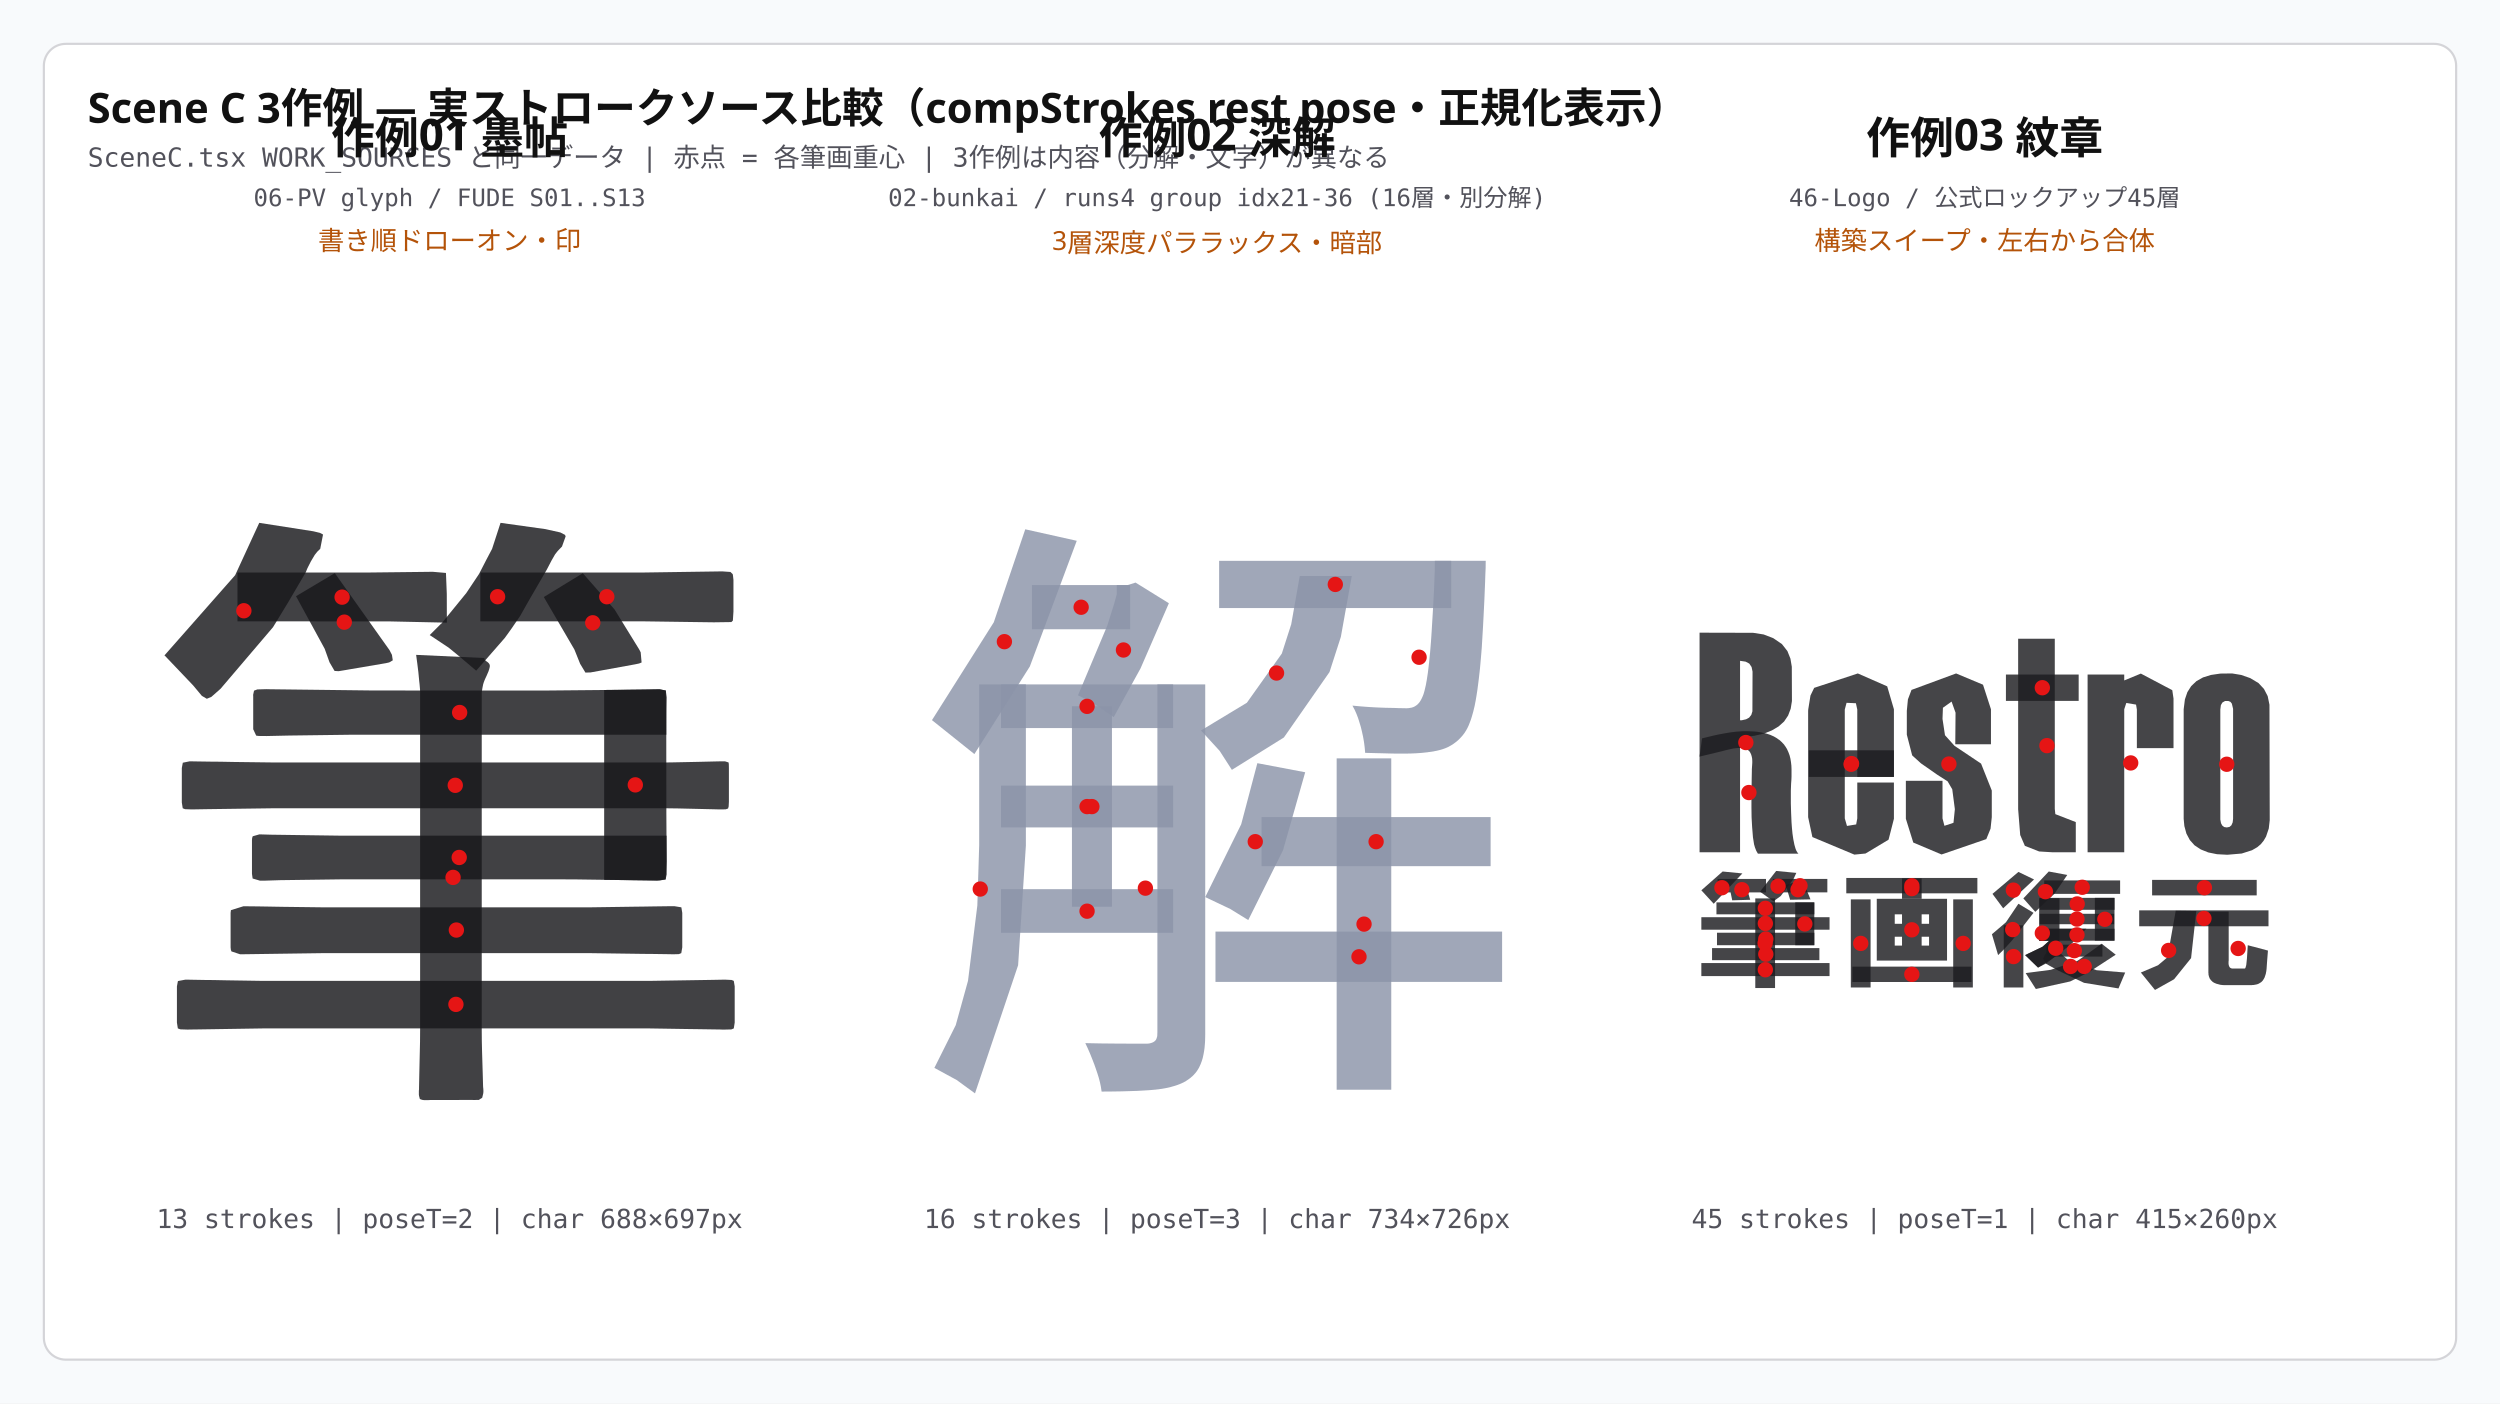
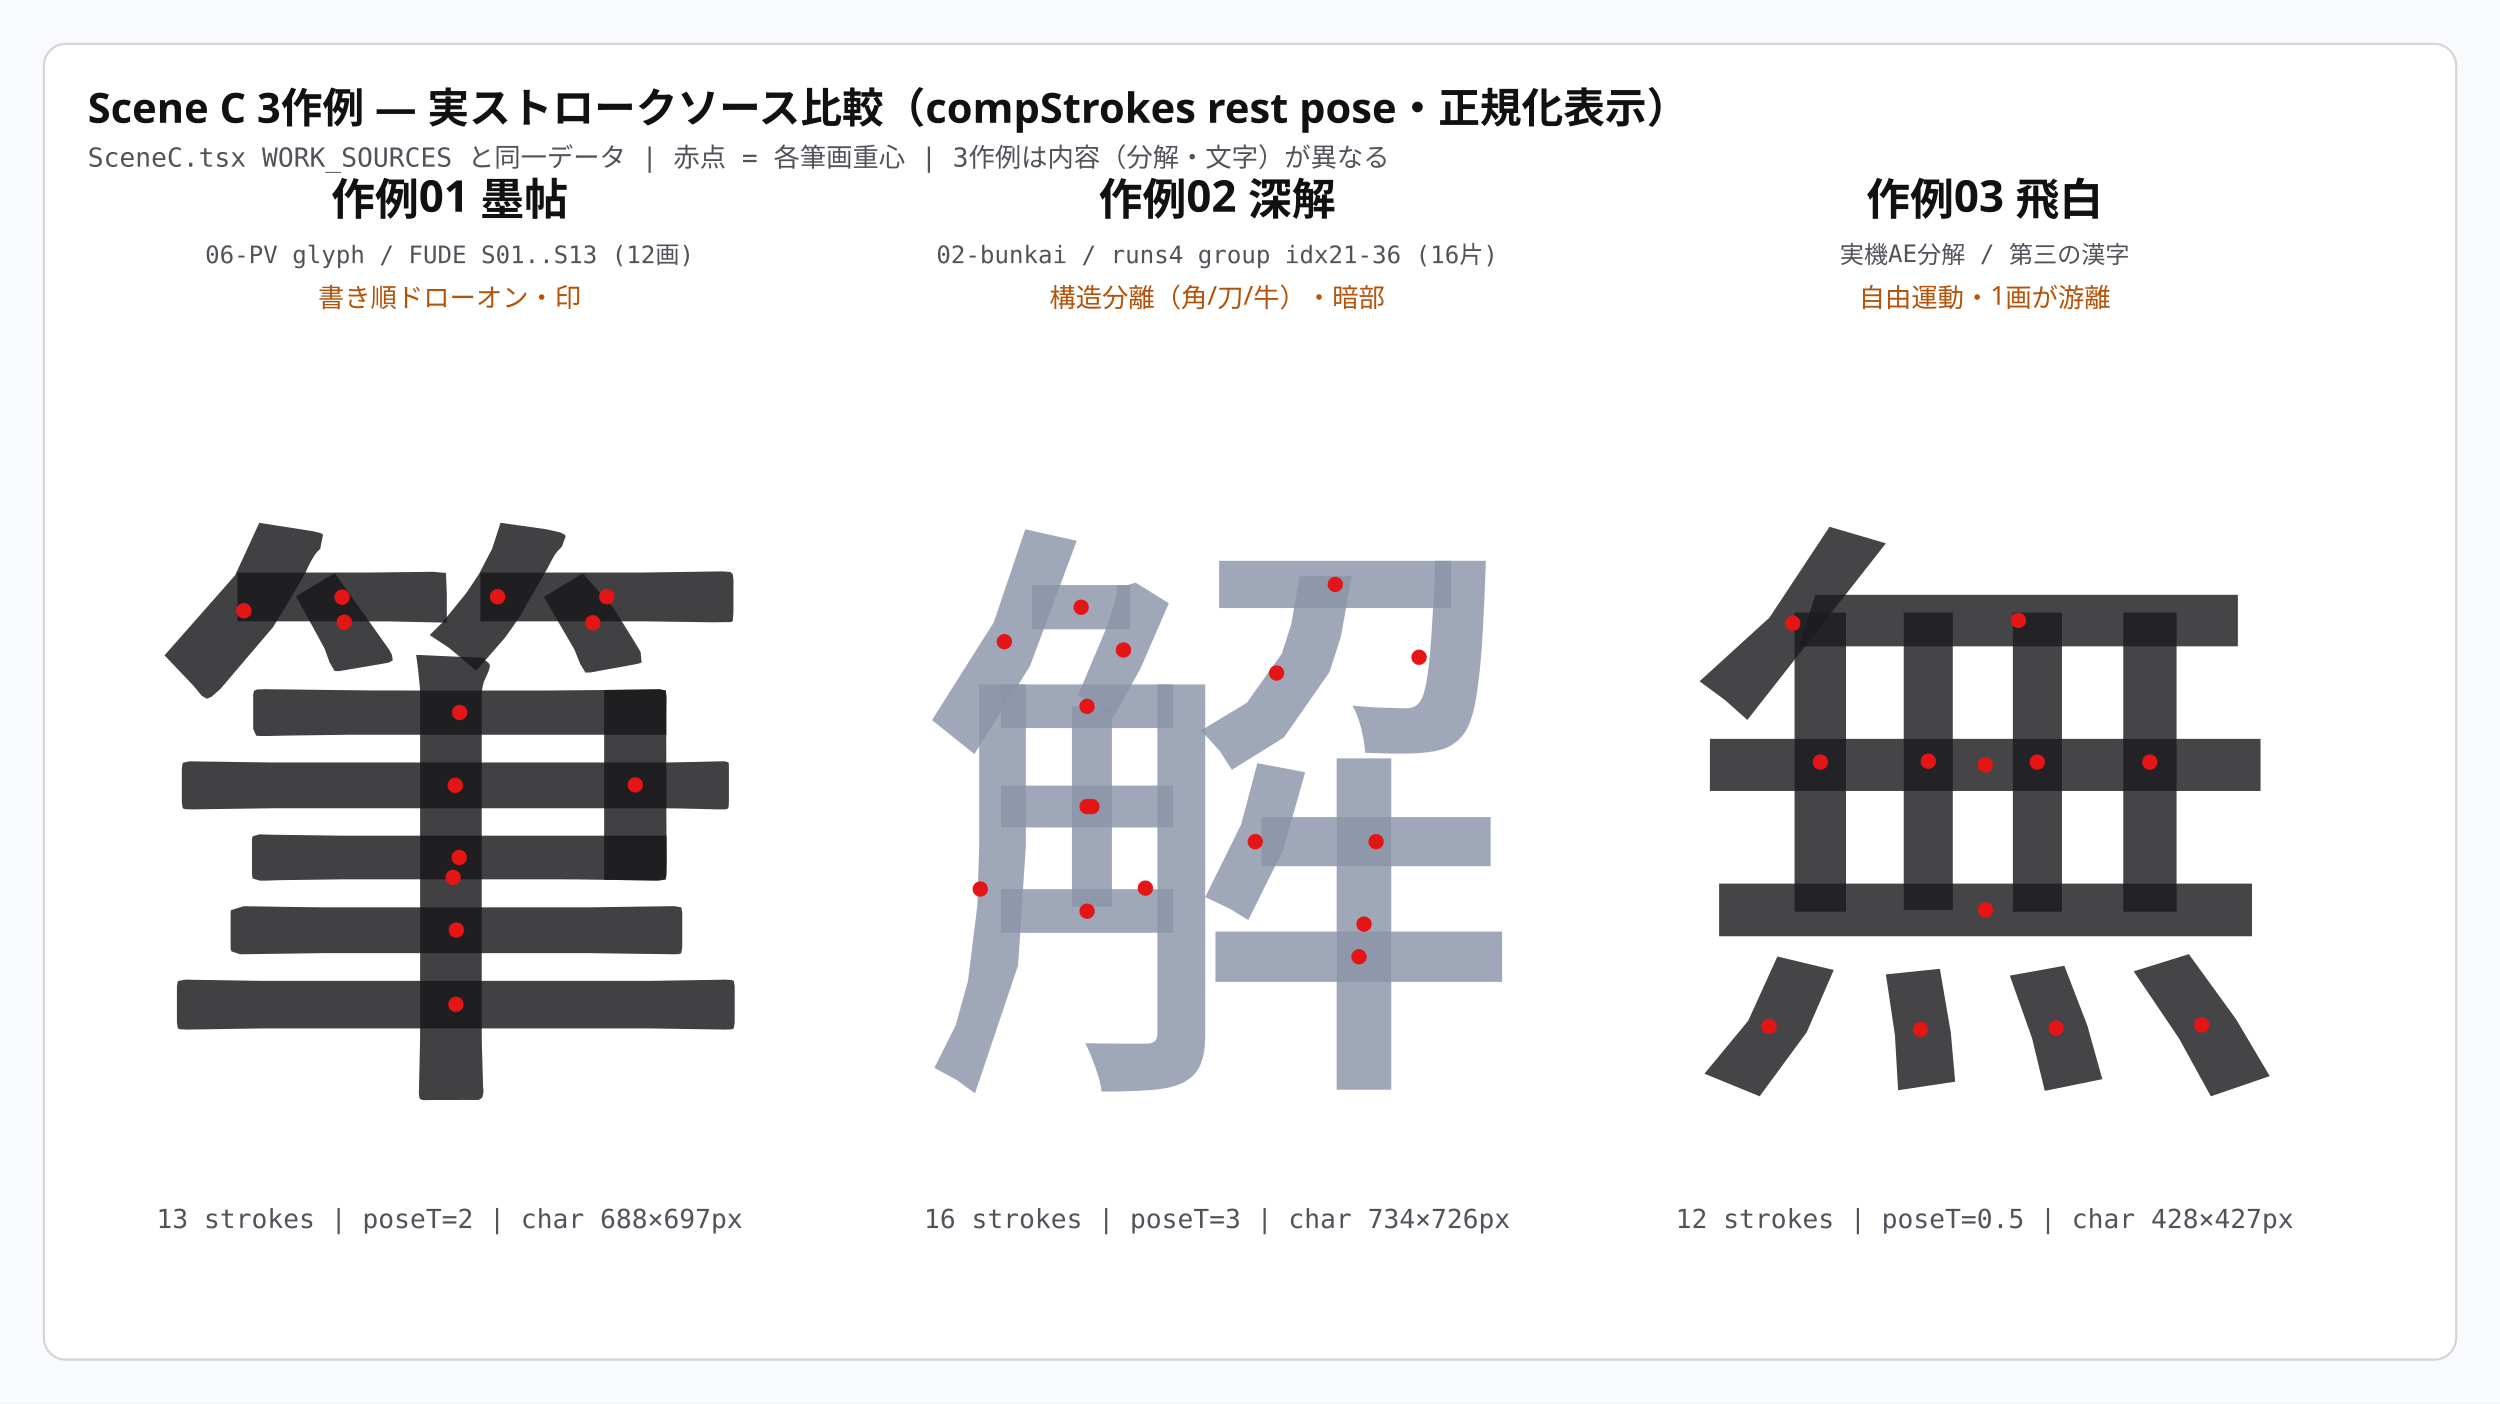
<svg xmlns="http://www.w3.org/2000/svg" width="1140" height="640" viewBox="0 0 1140 640">
  <rect width="1140" height="640" fill="#f8fafc" />
  <rect x="20" y="20" width="1100" height="600" rx="10" fill="#ffffff" stroke="#d4d4d8" />
  <text x="40" y="56" font-size="19" font-weight="700" fill="#111111" font-family="'Yu Gothic UI','Meiryo',sans-serif">Scene C 3作例 — 実ストロークソース比較（compStrokes rest pose・正規化表示）</text>
  <text x="40" y="76" font-size="12" fill="#52525b" font-family="'Consolas','Cascadia Mono',monospace">SceneC.tsx WORK_SOURCES と同一データ | 赤点 = 各筆画重心 | 3作例は内容（分解・文字）が異なる</text>
  <g transform="translate(-152.4,126.2) scale(0.3777)">
    <polygon points="907.3,467.0 905.9,456.5 988.3,460.3 988.2,461.1 988.4,461.8 988.8,462.5 989.4,463.2 990.1,463.7 990.8,464.3 991.4,464.7 992.5,465.5 993.3,466.3 994.0,467.1 994.5,468.0 994.8,469.0 994.9,470.1 994.7,471.5 994.0,474.2 993.1,476.8 992.0,479.3 990.9,481.9 989.7,484.4 988.6,486.9 987.6,489.5 986.8,492.1 986.0,496.1 985.3,500.3 985.1,502.2 985.1,909.7 985.2,922.8 985.5,935.9 985.9,949.0 986.3,962.1 986.7,976.8 986.8,978.6 987.0,980.5 987.1,982.4 987.1,984.2 986.9,986.0 986.3,988.6 985.6,991.3 982.6,993.1 982.3,993.4 981.9,993.7 981.5,993.8 976.0,993.9 970.5,993.8 952.3,993.9 927.4,993.9 926.4,993.9 923.4,993.9 921.6,994.0 919.7,994.1 917.8,994.1 915.9,994.1 915.1,994.0 914.7,994.0 914.4,993.9 914.1,993.9 913.8,993.8 913.6,993.8 913.5,993.8 912.8,993.6 911.6,993.2 910.4,992.7 909.9,990.8 909.4,988.9 909.3,988.1 909.2,987.6 909.2,987.2 909.2,986.9 909.2,986.0 909.2,985.4 909.2,985.1 909.2,984.9 909.2,983.9 909.2,983.2 909.2,982.9 909.2,982.8 909.4,981.0 909.4,978.8 909.7,964.0 910.0,950.4 910.3,936.9 910.6,923.3 910.7,909.7 910.7,501.8 910.6,498.4 910.3,494.9 910.0,491.5 909.6,488.1 908.6,477.5" fill="#18181b" fill-opacity="0.82" />
    <polygon points="922.3,432.6 935.9,419.0 936.1,419.1 966.5,381.8 981.9,358.7 990.9,341.2 997.6,328.5 1007.8,297.1 1062.1,304.7 1080.0,308.7 1085.6,311.6 1086.4,313.4 1082.0,325.7 1079.7,328.1 1076.8,331.1 1073.6,335.2 1069.2,342.9 1063.8,353.3 1041.6,391.6 1031.6,409.3 1020.9,425.0 1012.9,436.1 978.4,475.6 958.0,458.3 945.2,447.8" fill="#18181b" fill-opacity="0.82" />
    <polygon points="707.7,680.2 707.9,677.7 708.6,675.5 716.7,673.2 730.6,673.6 816.3,674.8 1208.2,674.8 1208.3,706.1 1207.1,727.6 1196.8,729.0 1099.4,727.6 1078.4,727.5 816.3,727.5 741.9,728.5 723.1,729.1 719.7,729.1 717.3,729.1 708.5,726.5 707.7,720.8 707.7,682.2" fill="#18181b" fill-opacity="0.82" />
    <polygon points="709.1,504.8 710.2,499.7 714.2,498.2 725.1,497.9 729.4,498.0 854.0,499.5 1058.0,499.6 1154.6,498.7 1184.2,498.3 1199.6,498.0 1207.1,499.5 1207.3,499.5 1207.9,552.9 829.2,552.9 752.7,553.9 725.4,554.5 715.5,554.4 712.8,554.0 709.2,546.3 709.2,506.6" fill="#18181b" fill-opacity="0.82" />
    <polygon points="690.2,416.0 690.2,357.1 847.2,357.1 909.3,356.4 925.9,356.2 941.9,357.6 942.9,382.7 943.0,417.6 873.8,416.1" fill="#18181b" fill-opacity="0.82" />
    <polygon points="1132.9,498.9 1177.8,498.4 1199.9,498.1 1207.3,499.5 1208.4,507.7 1208.2,524.3 1207.9,555.8 1208.0,648.6 1208.3,698.7 1208.4,721.5 1207.1,727.6 1200.1,728.9 1173.7,728.6 1132.9,728.1" fill="#18181b" fill-opacity="0.82" />
    <polygon points="983.4,416.0 983.4,357.1 1179.0,357.1 1254.8,356.0 1275.4,355.7 1285.4,356.4 1286.7,357.7 1288.1,359.0 1288.4,360.6 1289.0,366.0 1289.0,366.8 1289.0,368.1 1289.0,371.7 1289.0,371.8 1289.0,375.4 1289.0,404.1 1288.3,415.1 1286.5,416.9 1265.3,417.2 1242.8,416.9 1179.0,416.0" fill="#18181b" fill-opacity="0.82" />
    <polygon points="617.1,900.5 617.1,856.7 618.3,850.3 627.4,848.6 628.2,848.6 629.8,848.6 633.3,848.7 650.8,849.0 661.8,849.1 676.4,849.4 720.6,850.1 1187.8,850.1 1262.7,848.9 1278.6,848.6 1286.8,849.0 1289.4,850.1 1290.5,856.7 1290.5,900.5 1289.4,907.5 1286.5,908.7 1278.6,908.9 1275.1,908.9 1273.3,908.8 1246.6,908.4 1232.0,908.2 1187.8,907.5 720.6,907.5 643.3,908.7 635.6,908.8 629.8,908.9 621.2,908.6 618.2,907.5" fill="#18181b" fill-opacity="0.82" />
    <polygon points="681.9,809.6 681.9,768.0 682.3,764.7 697.4,760.0 708.4,760.1 716.6,760.2 728.7,760.4 733.7,760.5 745.8,760.7 793.5,761.3 1115.6,761.3 1171.2,760.5 1179.9,760.4 1192.0,760.2 1214.3,759.9 1217.6,759.9 1226.1,761.3 1227.2,768.0 1227.2,809.6 1226.0,816.6 1223.1,817.8 1215.6,818.0 1212.8,817.9 1192.0,817.6 1179.9,817.5 1115.6,816.6 793.5,816.6 708.4,817.8 693.4,818.0 682.9,814.5 682.2,812.4" fill="#18181b" fill-opacity="0.82" />
    <polygon points="623.0,634.7 623.0,593.1 624.2,586.7 632.5,585.0 634.6,585.0 637.3,585.1 657.8,585.4 669.7,585.5 685.5,585.8 733.1,586.4 1207.7,586.4 1215.4,586.3 1245.1,585.7 1270.1,585.1 1275.5,585.0 1278.7,585.0 1283.1,586.4 1283.4,588.4 1283.5,593.1 1283.5,633.9 1283.2,639.6 1282.5,642.0 1279.6,643.0 1272.1,643.1 1268.6,643.0 1222.0,641.9 1207.7,641.7 733.1,641.7 652.4,642.8 635.2,643.1 626.9,642.8 624.1,641.7" fill="#18181b" fill-opacity="0.82" />
    <polygon points="1060.1,386.8 1060.0,386.7 1107.1,357.9 1145.4,401.6 1175.0,449.6 1177.0,453.4 1178.1,465.7 1175.1,466.9 1170.4,467.9 1129.1,475.4 1116.5,477.7 1110.3,477.9 1103.9,467.3 1097.0,450.1" fill="#18181b" fill-opacity="0.82" />
    <polygon points="761.0,385.9 760.8,385.7 807.7,357.8 873.7,450.7 875.4,454.0 876.7,456.5 877.7,463.1 873.4,465.6 869.5,466.5 825.9,473.9 820.8,474.8 812.3,476.2 807.4,475.9 801.3,465.4 795.5,449.2" fill="#18181b" fill-opacity="0.82" />
    <polygon points="602.8,457.8 602.0,457.2 687.4,360.3 716.5,297.1 781.8,307.3 789.7,309.2 793.5,311.2 790.1,328.5 786.6,331.9 783.5,335.8 778.8,343.7 774.7,351.8 772.5,357.1 751.2,393.4 733.1,423.1 669.8,497.4 658.7,507.2 653.2,509.5 647.2,506.0 636.7,493.4" fill="#18181b" fill-opacity="0.82" />
  </g>
  <circle cx="206.6" cy="400.1" r="3.5" fill="#e51515" />
  <circle cx="226.9" cy="272.1" r="3.5" fill="#e51515" />
  <circle cx="209.4" cy="391.0" r="3.5" fill="#e51515" />
  <circle cx="209.6" cy="324.9" r="3.5" fill="#e51515" />
  <circle cx="156.0" cy="272.3" r="3.5" fill="#e51515" />
  <circle cx="289.7" cy="357.9" r="3.5" fill="#e51515" />
  <circle cx="276.7" cy="272.1" r="3.5" fill="#e51515" />
  <circle cx="207.9" cy="458.0" r="3.5" fill="#e51515" />
  <circle cx="208.1" cy="424.1" r="3.5" fill="#e51515" />
  <circle cx="207.6" cy="358.1" r="3.5" fill="#e51515" />
  <circle cx="270.3" cy="284.0" r="3.5" fill="#e51515" />
  <circle cx="157.0" cy="283.7" r="3.5" fill="#e51515" />
  <circle cx="111.2" cy="278.5" r="3.5" fill="#e51515" />
-   <text x="205" y="70" text-anchor="middle" font-size="20" font-weight="700" fill="#111111" font-family="'Yu Gothic UI','Meiryo',sans-serif">作例01 墨帖</text>
-   <text x="205" y="94" text-anchor="middle" font-size="11" fill="#52525b" font-family="'Consolas','Cascadia Mono',monospace">06-PV glyph / FUDE S01..S13</text>
-   <text x="205" y="114" text-anchor="middle" font-size="12" fill="#b45309" font-family="'Yu Gothic UI','Meiryo',sans-serif">書き順ドローオン・印</text>
+   <text x="205" y="98" text-anchor="middle" font-size="20" font-weight="700" fill="#111111" font-family="'Yu Gothic UI','Meiryo',sans-serif">作例01 墨帖</text>
+   <text x="205" y="120" text-anchor="middle" font-size="11" fill="#52525b" font-family="'Consolas','Cascadia Mono',monospace">06-PV glyph / FUDE S01..S13 (12画)</text>
+   <text x="205" y="140" text-anchor="middle" font-size="12" fill="#b45309" font-family="'Yu Gothic UI','Meiryo',sans-serif">書き順ドローオン・印</text>
  <text x="205" y="560" text-anchor="middle" font-size="12" fill="#52525b" font-family="'Consolas','Cascadia Mono',monospace">13 strokes | poseT=2 | char 688×697px</text>
  <g transform="translate(363.7,178.7) scale(0.3542)">
    <polygon points="694.0,471.8 764.3,471.8 764.3,898.4 694.0,898.4" fill="#8b93a8" fill-opacity="0.82" />
    <polygon points="538.0,759.6 538.0,694.8 907.0,694.8 907.0,759.6" fill="#8b93a8" fill-opacity="0.82" />
    <polygon points="597.3,610.6 597.3,547.4 892.2,547.4 892.2,610.6" fill="#8b93a8" fill-opacity="0.82" />
    <polygon points="524.8,650.4 571.1,556.7 591.9,478.0 653.5,489.7 625.0,590.0 580.2,680.0 557.0,665.7" fill="#8b93a8" fill-opacity="0.82" />
    <polygon points="519.3,435.9 578.4,400.2 623.4,336.9 635.5,299.2 646.5,237.0 713.5,237.0 699.4,315.4 684.8,360.7 626.1,444.9 559.1,486.6 543.4,462.2" fill="#8b93a8" fill-opacity="0.82" />
    <polygon points="717.1,409.1 714.3,403.9 725.1,404.9 735.8,405.7 746.5,406.3 757.3,406.7 768.1,406.9 773.3,407.1 778.6,407.2 783.9,407.3 786.1,407.2 788.2,406.9 788.8,406.8 789.5,406.6 790.1,406.6 792.4,405.9 794.4,405.0 796.3,403.8 798.0,402.5 799.5,400.9 800.9,399.2 802.1,397.3 803.2,395.3 804.2,393.2 805.1,391.1 805.9,388.9 806.6,386.6 807.2,384.4 807.7,382.2 808.2,380.1 808.7,378.0 810.0,371.0 811.4,361.8 813.0,348.5 814.3,335.2 815.4,321.8 816.3,308.5 817.1,295.1 817.9,281.7 818.6,268.9 819.3,256.0 819.8,243.2 820.3,230.3 820.4,217.5 885.9,217.5 885.8,226.7 885.4,235.9 885.1,245.1 884.2,267.2 883.1,289.4 882.4,302.8 881.6,316.2 880.8,329.6 879.7,342.9 878.5,356.3 877.0,369.6 875.3,382.9 874.2,390.1 873.0,397.3 871.6,404.4 869.9,411.5 869.1,414.3 869.1,414.3 868.0,418.2 867.9,418.5 867.9,418.5 867.9,418.5 866.8,422.0 865.4,425.7 863.9,429.5 862.2,433.1 860.9,435.4 860.5,436.2 860.4,436.3 860.2,436.5 859.3,438.0 858.4,439.4 858.2,439.6 858.0,439.9 857.3,440.8 856.0,442.5 853.4,445.4 850.6,448.2 847.5,450.8 844.4,453.1 841.1,455.2 837.5,457.2 833.8,458.8 830.1,460.1 826.3,461.2 822.4,462.1 820.6,462.4 819.0,462.8 815.1,463.4 811.0,463.9 811.0,464.0 810.6,464.0 803.1,464.8 795.6,465.3 788.1,465.6 780.5,465.7 773.0,465.7 765.4,465.6 757.9,465.4 750.4,465.2 750.4,465.2 745.9,465.1 730.7,464.7 730.1,457.8 729.2,450.8 728.0,443.9 726.5,437.1 725.1,431.3 723.4,425.7 721.6,420.0 719.5,414.5" fill="#8b93a8" fill-opacity="0.82" />
    <polygon points="542.7,278.3 542.7,217.5 841.5,217.5 841.5,278.3" fill="#8b93a8" fill-opacity="0.82" />
    <polygon points="261.9,696.4 261.9,640.2 483.5,640.2 483.5,696.4" fill="#8b93a8" fill-opacity="0.82" />
    <polygon points="261.9,560.7 261.9,506.9 483.5,506.9 483.5,560.7" fill="#8b93a8" fill-opacity="0.82" />
    <polygon points="353.2,404.7 404.7,404.7 404.7,662.8 353.2,662.8" fill="#8b93a8" fill-opacity="0.82" />
    <polygon points="373.6,845.2 370.4,838.4 390.2,838.8 410.1,839.0 430.0,839.1 449.9,839.1 451.4,839.0 453.0,838.8 454.6,838.4 456.2,837.9 457.8,837.2 459.1,836.4 460.3,835.4 461.3,834.2 462.0,832.8 462.5,831.3 462.9,829.8 463.1,828.2 463.1,826.6 463.2,825.1 463.2,376.6 524.8,376.6 524.8,825.9 524.8,827.5 524.8,827.5 524.7,831.7 524.6,836.0 524.3,840.3 523.9,844.7 523.3,849.0 522.5,853.3 521.6,857.5 520.3,861.7 518.8,865.7 517.6,868.2 517.5,868.5 517.4,868.7 517.0,869.6 516.4,870.6 516.0,871.4 515.6,872.0 515.1,872.8 514.7,873.4 514.3,874.1 513.7,874.9 513.0,875.8 512.4,876.6 511.9,877.2 511.3,877.8 510.7,878.5 509.9,879.4 509.2,880.1 508.7,880.6 508.2,881.1 507.4,881.7 506.3,882.7 505.6,883.3 505.5,883.4 505.3,883.5 503.3,885.0 500.0,887.2 497.0,888.9 493.8,890.4 490.6,891.7 489.9,891.9 489.8,892.0 486.3,893.2 482.8,894.2 479.3,895.2 475.7,896.0 472.1,896.7 468.5,897.3 466.8,897.5 466.3,897.6 465.8,897.7 465.0,897.8 461.5,898.2 460.8,898.3 460.3,898.3 460.3,898.3 456.3,898.7 451.1,899.1 437.2,899.9 427.2,900.2 417.3,900.5 404.3,900.7 391.4,900.8 390.5,894.8 389.3,889.0 387.8,883.2 386.0,877.4 384.1,871.8 382.1,866.1 379.4,859.1 376.6,852.1" fill="#8b93a8" fill-opacity="0.82" />
    <polygon points="261.9,376.6 483.5,376.6 483.5,432.8 261.9,432.8" fill="#8b93a8" fill-opacity="0.82" />
    <polygon points="176.1,870.3 203.6,815.3 219.4,758.2 231.4,661.2 233.8,583.3 233.8,376.6 293.9,376.6 293.9,584.1 283.9,738.2 228.4,903.1 204.8,885.9" fill="#8b93a8" fill-opacity="0.82" />
    <polygon points="361.0,390.6 398.7,300.9 407.6,272.6 410.1,263.5 410.9,260.4 410.9,248.7 424.9,248.7 428.2,247.7 435.1,245.5 478.0,272.1 441.5,356.0 407.0,418.7 381.4,401.2" fill="#8b93a8" fill-opacity="0.82" />
    <polygon points="301.7,305.6 301.7,248.7 428.1,248.7 428.1,305.6" fill="#8b93a8" fill-opacity="0.82" />
    <polygon points="173.0,422.6 252.6,296.6 293.1,176.9 359.4,191.7 299.0,353.5 227.6,466.3" fill="#8b93a8" fill-opacity="0.82" />
  </g>
  <circle cx="622.0" cy="421.4" r="3.5" fill="#e51515" />
  <circle cx="619.7" cy="436.3" r="3.5" fill="#e51515" />
  <circle cx="627.5" cy="383.8" r="3.5" fill="#e51515" />
  <circle cx="572.4" cy="383.8" r="3.5" fill="#e51515" />
  <circle cx="582.1" cy="306.9" r="3.5" fill="#e51515" />
  <circle cx="647.1" cy="299.7" r="3.5" fill="#e51515" />
  <circle cx="608.9" cy="266.5" r="3.5" fill="#e51515" />
  <circle cx="495.7" cy="415.5" r="3.5" fill="#e51515" />
  <circle cx="495.7" cy="367.8" r="3.5" fill="#e51515" />
  <circle cx="497.9" cy="367.8" r="3.5" fill="#e51515" />
  <circle cx="522.3" cy="405.0" r="3.5" fill="#e51515" />
  <circle cx="495.7" cy="322.1" r="3.5" fill="#e51515" />
  <circle cx="447.0" cy="405.4" r="3.5" fill="#e51515" />
  <circle cx="512.3" cy="296.4" r="3.5" fill="#e51515" />
  <circle cx="493.0" cy="276.9" r="3.5" fill="#e51515" />
  <circle cx="458.0" cy="292.6" r="3.5" fill="#e51515" />
-   <text x="555" y="70" text-anchor="middle" font-size="20" font-weight="700" fill="#111111" font-family="'Yu Gothic UI','Meiryo',sans-serif">作例02 深解</text>
-   <text x="555" y="94" text-anchor="middle" font-size="11" fill="#52525b" font-family="'Consolas','Cascadia Mono',monospace">02-bunkai / runs4 group idx21-36 (16層・別分解)</text>
-   <text x="555" y="114" text-anchor="middle" font-size="12" fill="#b45309" font-family="'Yu Gothic UI','Meiryo',sans-serif">3層深度パララックス・暗部</text>
+   <text x="555" y="98" text-anchor="middle" font-size="20" font-weight="700" fill="#111111" font-family="'Yu Gothic UI','Meiryo',sans-serif">作例02 深解</text>
+   <text x="555" y="120" text-anchor="middle" font-size="11" fill="#52525b" font-family="'Consolas','Cascadia Mono',monospace">02-bunkai / runs4 group idx21-36 (16片)</text>
+   <text x="555" y="140" text-anchor="middle" font-size="12" fill="#b45309" font-family="'Yu Gothic UI','Meiryo',sans-serif">構造分離（角/刀/牛）・暗部</text>
  <text x="555" y="560" text-anchor="middle" font-size="12" fill="#52525b" font-family="'Consolas','Cascadia Mono',monospace">16 strokes | poseT=3 | char 734×726px</text>
-   <g transform="translate(775.0,288.5) scale(0.6259)">
-     <polygon points="370.7,248.0 370.7,246.6 370.7,245.2 370.7,203.2 385.5,203.2 385.5,238.7 385.4,239.6 385.4,240.5 385.4,241.4 385.6,242.4 385.9,243.2 386.4,244.0 387.1,244.4 387.9,244.7 388.7,244.7 389.6,244.7 396.5,244.7 396.9,244.7 397.2,244.7 397.5,244.5 397.7,244.2 398.0,243.2 398.3,242.1 398.8,237.3 399.1,232.5 399.4,227.7 414.1,231.6 413.5,239.2 413.4,240.6 413.3,242.0 413.2,243.5 413.1,245.0 412.9,246.6 412.6,248.1 412.6,248.2 412.6,248.3 412.2,249.6 412.0,250.1 411.7,251.1 411.0,252.4 410.2,253.6 409.2,254.6 407.9,255.4 407.2,255.8 406.9,255.9 406.6,256.0 406.5,256.1 406.1,256.2 405.2,256.4 404.5,256.5 404.4,256.5 404.2,256.6 403.4,256.7 402.8,256.7 402.3,256.8 400.2,256.8 398.1,256.8 396.0,256.8 383.8,256.8 382.3,256.8 380.8,256.7 379.3,256.5 377.8,256.1 376.3,255.7 376.2,255.6 375.9,255.5 375.2,255.2 375.0,255.1 374.9,255.1 374.6,254.9 373.7,254.3 373.7,254.3 373.7,254.3 373.5,254.1 372.8,253.4 372.7,253.3 372.6,253.3 372.5,253.1 372.0,252.4 371.8,252.1 371.8,252.0 371.6,251.9 371.4,251.2 371.2,250.7 371.1,250.5 371.1,250.4 371.0,249.9 370.8,249.4 370.8,249.0 370.8,248.8 370.8,248.4" fill="#1d1d20" fill-opacity="0.82" />
-     <polygon points="321.5,247.6 334.0,242.3 340.9,236.5 346.9,202.6 361.9,202.8 358.1,237.1 345.7,252.5 331.8,260.3" fill="#1d1d20" fill-opacity="0.82" />
-     <polygon points="320.3,202.3 414.5,202.3 414.5,213.9 320.3,213.9" fill="#1d1d20" fill-opacity="0.82" />
-     <polygon points="329.7,180.1 405.9,180.1 405.9,191.4 329.7,191.4" fill="#1d1d20" fill-opacity="0.82" />
-     <polygon points="258.2,227.1 261.6,232.4 268.3,238.4 272.8,240.0 279.0,242.3 289.2,245.9 310.1,247.6 305.2,259.2 280.1,255.1 261.5,246.3 252.4,241.2 250.3,237.5 251.6,234.5" fill="#1d1d20" fill-opacity="0.82" />
-     <polygon points="237.6,248.0 255.9,245.6 262.8,243.3 275.3,239.1 282.9,233.8 292.9,226.6 303.2,234.6 283.4,247.5 270.0,254.1 245.0,259.6" fill="#1d1d20" fill-opacity="0.82" />
-     <polygon points="252.6,236.0 252.6,227.3 293.5,227.3 293.5,236.0" fill="#1d1d20" fill-opacity="0.82" />
-     <polygon points="237.2,234.9 249.9,228.8 254.8,224.4 247.4,224.4 247.4,215.7 281.8,215.7 273.2,224.4 270.4,227.3 259.0,236.0 246.6,244.0" fill="#1d1d20" fill-opacity="0.82" />
-     <polygon points="237.2,234.9 249.9,228.8 254.8,224.4 247.4,224.4 247.4,193.5 262.2,193.5 262.2,233.6 252.6,240.9 246.6,244.0" fill="#1d1d20" fill-opacity="0.82" />
-     <polygon points="247.4,215.7 302.3,215.7 302.3,224.4 247.4,224.4" fill="#1d1d20" fill-opacity="0.82" />
-     <polygon points="288.0,193.2 302.3,193.2 302.3,224.4 288.0,224.4" fill="#1d1d20" fill-opacity="0.82" />
-     <polygon points="247.8,212.4 247.8,204.8 302.0,204.8 302.0,212.4" fill="#1d1d20" fill-opacity="0.82" />
-     <polygon points="247.8,201.9 247.8,193.2 302.3,193.2 302.3,201.9" fill="#1d1d20" fill-opacity="0.82" />
-     <polygon points="251.1,190.3 251.1,180.5 306.4,180.5 306.4,190.3" fill="#1d1d20" fill-opacity="0.82" />
-     <polygon points="235.9,193.6 254.4,174.0 267.9,176.5 258.5,190.3 254.4,194.0 244.6,203.4" fill="#1d1d20" fill-opacity="0.82" />
-     <polygon points="213.0,219.7 223.2,211.0 232.3,197.5 243.3,204.1 227.6,224.3 221.6,230.9 217.5,234.9" fill="#1d1d20" fill-opacity="0.82" />
-     <polygon points="221.6,213.2 235.9,213.2 235.9,258.5 221.6,258.5" fill="#1d1d20" fill-opacity="0.82" />
-     <polygon points="213.4,190.3 232.3,174.3 243.7,179.8 221.2,200.8" fill="#1d1d20" fill-opacity="0.82" />
-     <polygon points="184.8,194.3 199.1,194.3 199.1,258.5 184.8,258.5" fill="#1d1d20" fill-opacity="0.82" />
-     <polygon points="110.2,258.5 110.2,194.3 124.6,194.3 124.6,258.5" fill="#1d1d20" fill-opacity="0.82" />
-     <polygon points="111.3,254.5 111.3,243.3 198.1,243.3 198.1,254.5" fill="#1d1d20" fill-opacity="0.82" />
-     <polygon points="129.1,238.9 142.2,228.0 147.5,228.0 147.5,212.1 161.8,212.1 161.8,228.0 167.2,228.0 167.2,221.5 161.8,221.5 161.8,212.1 167.2,212.1 167.2,205.2 161.8,205.2 161.8,212.1 147.5,212.1 147.5,205.2 142.2,205.2 142.2,212.1 147.5,212.1 147.5,221.5 142.2,221.5 142.2,228.0 129.1,238.9 129.1,193.9 180.3,193.9 180.3,238.9" fill="#1d1d20" fill-opacity="0.82" />
-     <polygon points="147.5,179.0 161.8,179.0 161.8,193.9 147.5,193.9" fill="#1d1d20" fill-opacity="0.82" />
-     <polygon points="106.9,189.9 106.9,178.7 202.4,178.7 202.4,189.9" fill="#1d1d20" fill-opacity="0.82" />
-     <polygon points="1.3,250.2 1.3,240.7 94.7,240.7 94.7,250.2" fill="#1d1d20" fill-opacity="0.82" />
-     <polygon points="9.1,238.6 9.1,229.8 87.3,229.8 87.3,238.6" fill="#1d1d20" fill-opacity="0.82" />
-     <polygon points="40.6,193.6 55.0,193.6 55.0,258.9 40.6,258.9" fill="#1d1d20" fill-opacity="0.82" />
-     <polygon points="12.3,205.2 12.3,196.5 83.6,196.5 83.6,205.2" fill="#1d1d20" fill-opacity="0.82" />
-     <polygon points="44.0,188.7 55.8,173.6 70.5,175.0 68.5,179.4 63.5,186.0 59.1,191.9 53.8,195.7" fill="#1d1d20" fill-opacity="0.82" />
-     <polygon points="12.7,227.7 12.7,218.6 83.6,218.6 83.6,227.7" fill="#1d1d20" fill-opacity="0.82" />
-     <polygon points="69.7,196.5 83.6,196.5 83.6,227.7 69.7,227.7" fill="#1d1d20" fill-opacity="0.82" />
-     <polygon points="1.3,216.4 1.3,207.3 94.7,207.3 94.7,216.4" fill="#1d1d20" fill-opacity="0.82" />
-     <polygon points="53.4,189.2 53.4,179.4 93.1,179.4 93.1,189.2" fill="#1d1d20" fill-opacity="0.82" />
-     <polygon points="13.1,189.2 13.1,179.4 48.4,179.4 48.4,189.2 35.3,189.2 36.9,194.6 23.8,195.0 22.6,189.2" fill="#1d1d20" fill-opacity="0.82" />
-     <polygon points="62.8,184.0 74.9,179.7 80.8,194.3 66.0,194.6" fill="#1d1d20" fill-opacity="0.82" />
-     <polygon points="1.3,187.7 16.8,174.0 31.2,175.4 10.3,197.5" fill="#1d1d20" fill-opacity="0.82" />
-     <polygon points="352.7,134.4 352.7,55.8 353.6,48.6 355.4,43.3 358.2,38.9 362.0,35.3 366.8,32.6 372.6,30.8 379.4,29.8 388.0,29.7 394.6,30.8 401.2,33.1 407.2,36.7 411.2,41.0 413.9,46.2 415.2,52.5 415.4,136.6 414.7,142.7 412.7,148.6 411.0,151.5 408.9,154.1 406.3,156.3 402.5,158.5 395.0,160.9 384.5,161.8 384.1,141.9 386.1,141.5 387.5,140.3 388.4,138.2 388.7,135.6 388.7,55.5 387.8,51.7 386.8,50.4 385.3,49.8 382.8,49.8 380.9,50.9 379.8,52.8 379.4,56.0 379.4,136.1 379.9,138.8 380.8,140.5 382.2,141.6 384.1,141.9 384.5,161.8 377.0,161.4 370.6,160.1 365.1,157.9 360.6,154.9 357.2,151.1 354.7,146.4 353.2,140.9 352.7,135.6" fill="#1d1d20" fill-opacity="0.82" />
-     <polygon points="282.7,160.0 282.7,30.5 309.4,30.5 309.4,34.8 321.5,29.8 344.4,41.9 345.3,48.0 345.3,84.1 318.6,84.1 318.6,56.0 318.0,52.4 310.9,51.2 309.4,55.8 309.4,160.0" fill="#1d1d20" fill-opacity="0.82" />
-     <polygon points="223.2,49.7 223.2,30.5 276.2,30.5 276.2,49.7" fill="#1d1d20" fill-opacity="0.82" />
-     <polygon points="232.1,4.4 258.8,4.4 258.8,128.4 259.2,132.2 274.1,138.0 274.1,160.0 257.3,160.0 247.4,159.4 237.0,155.3 233.6,147.4 232.1,128.6" fill="#1d1d20" fill-opacity="0.82" />
-     <polygon points="150.3,107.9 177.0,107.9 177.0,135.3 178.4,140.7 185.0,138.5 186.0,128.6 184.1,114.1 180.7,108.3 173.2,103.5 161.3,95.2 154.9,89.4 151.0,74.3 151.0,56.9 151.8,48.6 154.4,41.7 186.9,29.7 206.5,37.9 212.3,55.8 212.3,81.3 186.3,81.3 186.5,58.3 183.6,50.2 177.3,54.7 177.0,62.8 178.8,74.7 185.8,82.5 198.4,90.9 205.1,95.4 212.9,115.0 212.9,134.4 212.0,142.8 208.9,150.4 176.3,161.6 155.7,152.9 150.3,135.6" fill="#1d1d20" fill-opacity="0.82" />
-     <polygon points="141.6,105.1 114.9,105.1 114.9,56.0 113.9,51.4 107.1,51.1 105.8,56.0 105.8,135.3 107.4,140.8 114.1,139.7 114.9,135.3 114.9,109.2 141.6,109.2 141.6,135.6 137.7,150.8 120.9,160.9 112.8,161.7 82.2,148.9 79.1,134.4 79.1,56.9 79.2,55.8 80.8,45.8 83.5,40.2 115.3,29.7 136.7,39.1 141.6,55.8" fill="#1d1d20" fill-opacity="0.82" />
-     <polygon points="79.6,105.1 79.6,85.7 141.6,85.7 141.6,105.1" fill="#1d1d20" fill-opacity="0.82" />
-     <polygon points="16.6,86.3 -0.0,90.3 1.8,77.0 5.9,76.0 10.0,75.0 14.2,74.1 18.5,73.3 22.7,72.6 27.0,72.1 31.3,71.8 35.6,71.8 39.8,72.0 40.9,72.1 42.0,72.2 43.3,72.4 44.0,72.5 44.6,72.6 45.3,72.7 45.9,72.9 46.5,73.0 47.5,73.2 48.6,73.5 51.4,74.4 54.1,75.6 56.0,76.7 56.0,76.7 56.0,76.7 56.6,77.1 57.7,77.9 58.1,78.1 58.3,78.3 58.8,78.7 59.4,79.3 60.0,79.8 60.4,80.3 60.7,80.6 61.1,81.0 61.7,81.7 62.0,82.2 62.3,82.6 62.8,83.3 63.1,83.8 63.1,83.8 63.7,84.8 64.7,87.0 65.6,89.4 66.2,91.8 66.6,94.3 66.9,96.9 67.0,99.5 67.0,102.1 67.0,104.7 66.9,107.3 66.7,109.9 66.6,112.5 66.5,115.0 66.5,117.4 66.5,124.4 66.7,131.3 67.0,138.2 67.3,142.3 67.7,146.4 68.3,150.5 69.1,154.5 69.5,155.9 69.9,157.3 70.4,158.6 71.1,159.9 72.0,161.0 42.5,161.0 41.3,158.9 40.4,156.6 39.7,154.2 39.3,151.6 38.9,149.1 38.7,146.6 38.5,144.1 38.3,141.7 37.9,134.5 37.8,127.3 37.8,120.1 37.9,112.9 38.0,105.7 38.1,100.8 38.1,99.5 38.2,98.0 38.3,96.5 38.4,94.9 38.4,93.3 38.3,91.7 38.0,90.2 37.6,88.8 37.0,87.5 36.2,86.3 35.1,85.4 34.6,85.3 34.1,85.1 33.5,84.8 32.9,84.5 32.4,84.3 30.7,84.0 28.9,84.0 27.1,84.1 24.5,84.4 21.8,85.0 19.2,85.6" fill="#1d1d20" fill-opacity="0.82" />
-     <polygon points="0.0,160.0 0.0,0.0 39.0,0.1 46.7,1.3 53.7,4.0 60.0,8.3 64.0,13.4 66.2,18.9 67.2,24.8 67.3,49.8 66.4,55.4 64.5,60.4 61.6,64.7 57.6,68.3 52.7,71.2 46.9,73.5 40.0,75.1 31.5,76.1 30.8,63.8 33.9,63.1 36.1,61.9 37.7,59.9 38.5,57.3 38.6,28.4 37.9,25.0 36.2,22.5 33.5,21.1 29.5,20.5 29.5,63.8 30.8,63.8 31.5,76.1 29.5,76.2 29.5,160.0" fill="#1d1d20" fill-opacity="0.82" />
+   <g transform="translate(516.0,135.8) scale(0.6078)">
+     <polygon points="751.8,505.3 793.2,492.4 828.6,541.2 853.9,583.9 809.7,599.1 785.8,555.6" fill="#1d1d20" fill-opacity="0.82" />
+     <polygon points="658.9,508.5 699.8,501.1 717.1,546.1 728.3,586.2 685.1,595.0 675.6,555.6" fill="#1d1d20" fill-opacity="0.82" />
+     <polygon points="565.9,507.6 606.4,503.4 614.6,551.0 617.9,588.1 575.1,594.5 572.7,553.3" fill="#1d1d20" fill-opacity="0.82" />
+     <polygon points="429.8,582.1 462.6,542.4 484.5,494.2 526.8,504.3 506.6,550.9 471.2,599.1" fill="#1d1d20" fill-opacity="0.82" />
+     <polygon points="440.8,479.0 440.8,439.5 840.6,439.5 840.6,479.0" fill="#1d1d20" fill-opacity="0.82" />
+     <polygon points="744.0,236.2 784.0,236.2 784.0,460.6 744.0,460.6" fill="#1d1d20" fill-opacity="0.82" />
+     <polygon points="661.2,236.2 698.0,236.2 698.0,460.6 661.2,460.6" fill="#1d1d20" fill-opacity="0.82" />
+     <polygon points="579.3,236.2 616.1,236.2 616.1,459.3 579.3,459.3" fill="#1d1d20" fill-opacity="0.82" />
+     <polygon points="497.4,236.2 536.0,236.2 536.0,460.6 497.4,460.6" fill="#1d1d20" fill-opacity="0.82" />
+     <polygon points="433.9,370.0 433.9,330.9 847.0,330.9 847.0,370.0" fill="#1d1d20" fill-opacity="0.82" />
+     <polygon points="500.6,261.5 513.0,222.8 830.0,222.8 830.0,261.5" fill="#1d1d20" fill-opacity="0.82" />
+     <polygon points="426.1,287.7 478.5,240.0 523.6,171.8 565.9,184.2 462.0,316.7 445.2,301.8" fill="#1d1d20" fill-opacity="0.82" />
  </g>
-   <circle cx="1020.6" cy="432.5" r="3.5" fill="#e51515" />
-   <circle cx="988.9" cy="433.4" r="3.5" fill="#e51515" />
-   <circle cx="1005.0" cy="418.8" r="3.5" fill="#e51515" />
-   <circle cx="1005.2" cy="404.8" r="3.5" fill="#e51515" />
-   <circle cx="950.4" cy="440.7" r="3.5" fill="#e51515" />
-   <circle cx="944.2" cy="440.7" r="3.5" fill="#e51515" />
-   <circle cx="945.9" cy="433.5" r="3.5" fill="#e51515" />
-   <circle cx="937.4" cy="432.4" r="3.5" fill="#e51515" />
-   <circle cx="931.3" cy="425.5" r="3.5" fill="#e51515" />
-   <circle cx="947.1" cy="426.3" r="3.5" fill="#e51515" />
-   <circle cx="959.8" cy="419.2" r="3.5" fill="#e51515" />
-   <circle cx="947.1" cy="419.1" r="3.5" fill="#e51515" />
-   <circle cx="947.2" cy="412.2" r="3.5" fill="#e51515" />
-   <circle cx="949.5" cy="404.6" r="3.5" fill="#e51515" />
-   <circle cx="932.7" cy="406.6" r="3.5" fill="#e51515" />
-   <circle cx="917.8" cy="423.9" r="3.5" fill="#e51515" />
-   <circle cx="918.2" cy="436.2" r="3.5" fill="#e51515" />
-   <circle cx="918.1" cy="405.9" r="3.5" fill="#e51515" />
-   <circle cx="895.2" cy="430.2" r="3.5" fill="#e51515" />
-   <circle cx="848.5" cy="430.2" r="3.5" fill="#e51515" />
-   <circle cx="871.8" cy="444.3" r="3.5" fill="#e51515" />
-   <circle cx="871.8" cy="424.0" r="3.5" fill="#e51515" />
-   <circle cx="871.8" cy="405.2" r="3.5" fill="#e51515" />
-   <circle cx="871.8" cy="403.9" r="3.5" fill="#e51515" />
-   <circle cx="805.0" cy="442.2" r="3.5" fill="#e51515" />
-   <circle cx="805.2" cy="435.1" r="3.5" fill="#e51515" />
-   <circle cx="804.9" cy="430.1" r="3.5" fill="#e51515" />
-   <circle cx="805.0" cy="414.2" r="3.5" fill="#e51515" />
-   <circle cx="810.8" cy="404.1" r="3.5" fill="#e51515" />
-   <circle cx="805.2" cy="428.2" r="3.5" fill="#e51515" />
-   <circle cx="823.0" cy="421.3" r="3.5" fill="#e51515" />
-   <circle cx="805.0" cy="421.1" r="3.5" fill="#e51515" />
-   <circle cx="820.8" cy="403.9" r="3.5" fill="#e51515" />
-   <circle cx="794.3" cy="405.7" r="3.5" fill="#e51515" />
-   <circle cx="819.9" cy="405.7" r="3.5" fill="#e51515" />
-   <circle cx="785.2" cy="404.8" r="3.5" fill="#e51515" />
-   <circle cx="1015.4" cy="348.5" r="3.5" fill="#e51515" />
-   <circle cx="971.6" cy="347.9" r="3.5" fill="#e51515" />
-   <circle cx="931.3" cy="313.6" r="3.5" fill="#e51515" />
-   <circle cx="933.4" cy="340.0" r="3.5" fill="#e51515" />
-   <circle cx="888.7" cy="348.4" r="3.5" fill="#e51515" />
-   <circle cx="844.1" cy="348.5" r="3.5" fill="#e51515" />
-   <circle cx="844.3" cy="348.2" r="3.5" fill="#e51515" />
-   <circle cx="797.5" cy="361.4" r="3.5" fill="#e51515" />
-   <circle cx="796.1" cy="338.6" r="3.5" fill="#e51515" />
-   <text x="905" y="70" text-anchor="middle" font-size="20" font-weight="700" fill="#111111" font-family="'Yu Gothic UI','Meiryo',sans-serif">作例03 紋章</text>
-   <text x="905" y="94" text-anchor="middle" font-size="11" fill="#52525b" font-family="'Consolas','Cascadia Mono',monospace">46-Logo / 公式ロックアップ45層</text>
-   <text x="905" y="114" text-anchor="middle" font-size="12" fill="#b45309" font-family="'Yu Gothic UI','Meiryo',sans-serif">構築スイープ・左右から合体</text>
-   <text x="905" y="560" text-anchor="middle" font-size="12" fill="#52525b" font-family="'Consolas','Cascadia Mono',monospace">45 strokes | poseT=1 | char 415×260px</text>
+   <circle cx="1004.0" cy="467.4" r="3.5" fill="#e51515" />
+   <circle cx="937.6" cy="468.8" r="3.5" fill="#e51515" />
+   <circle cx="875.8" cy="469.4" r="3.5" fill="#e51515" />
+   <circle cx="806.7" cy="468.0" r="3.5" fill="#e51515" />
+   <circle cx="905.4" cy="414.9" r="3.5" fill="#e51515" />
+   <circle cx="980.3" cy="347.5" r="3.5" fill="#e51515" />
+   <circle cx="929.0" cy="347.5" r="3.5" fill="#e51515" />
+   <circle cx="879.3" cy="347.1" r="3.5" fill="#e51515" />
+   <circle cx="830.1" cy="347.5" r="3.5" fill="#e51515" />
+   <circle cx="905.3" cy="348.8" r="3.5" fill="#e51515" />
+   <circle cx="920.4" cy="282.9" r="3.5" fill="#e51515" />
+   <circle cx="817.5" cy="284.2" r="3.5" fill="#e51515" />
+   <text x="905" y="98" text-anchor="middle" font-size="20" font-weight="700" fill="#111111" font-family="'Yu Gothic UI','Meiryo',sans-serif">作例03 飛白</text>
+   <text x="905" y="120" text-anchor="middle" font-size="11" fill="#52525b" font-family="'Consolas','Cascadia Mono',monospace">実機AE分解 / 第三の漢字</text>
+   <text x="905" y="140" text-anchor="middle" font-size="12" fill="#b45309" font-family="'Yu Gothic UI','Meiryo',sans-serif">自由運動・1画が游離</text>
+   <text x="905" y="560" text-anchor="middle" font-size="12" fill="#52525b" font-family="'Consolas','Cascadia Mono',monospace">12 strokes | poseT=0.5 | char 428×427px</text>
</svg>
